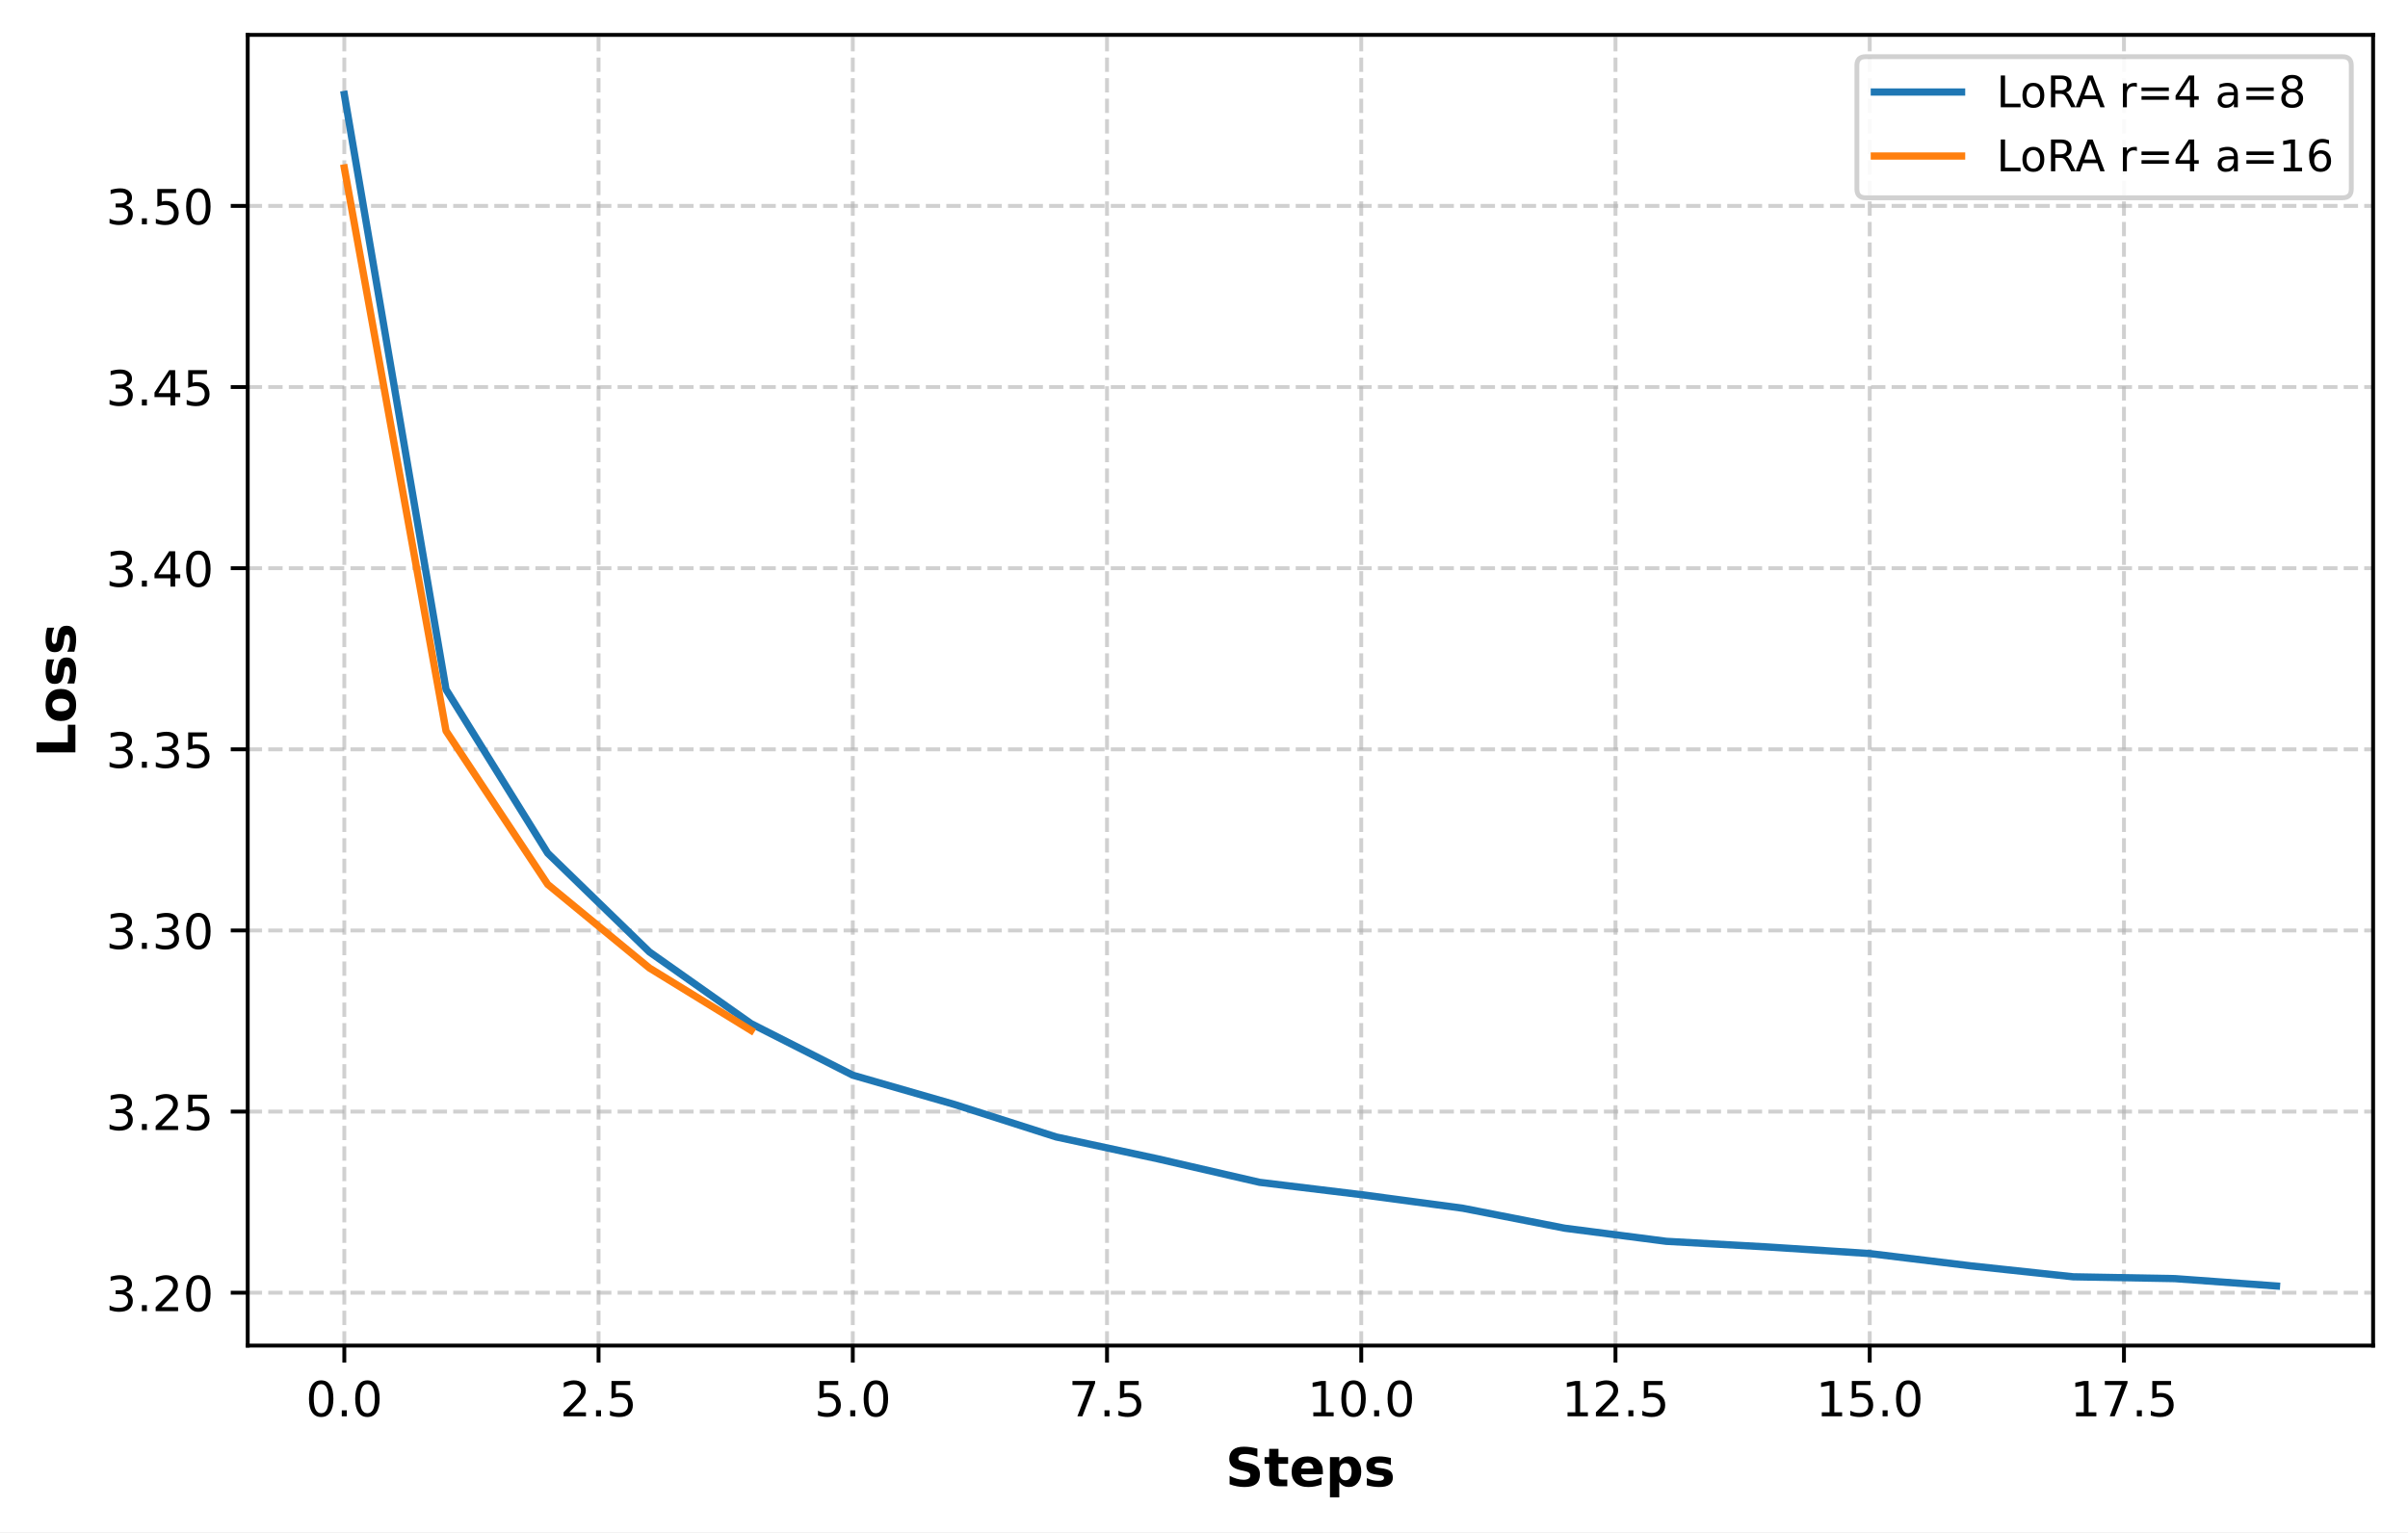
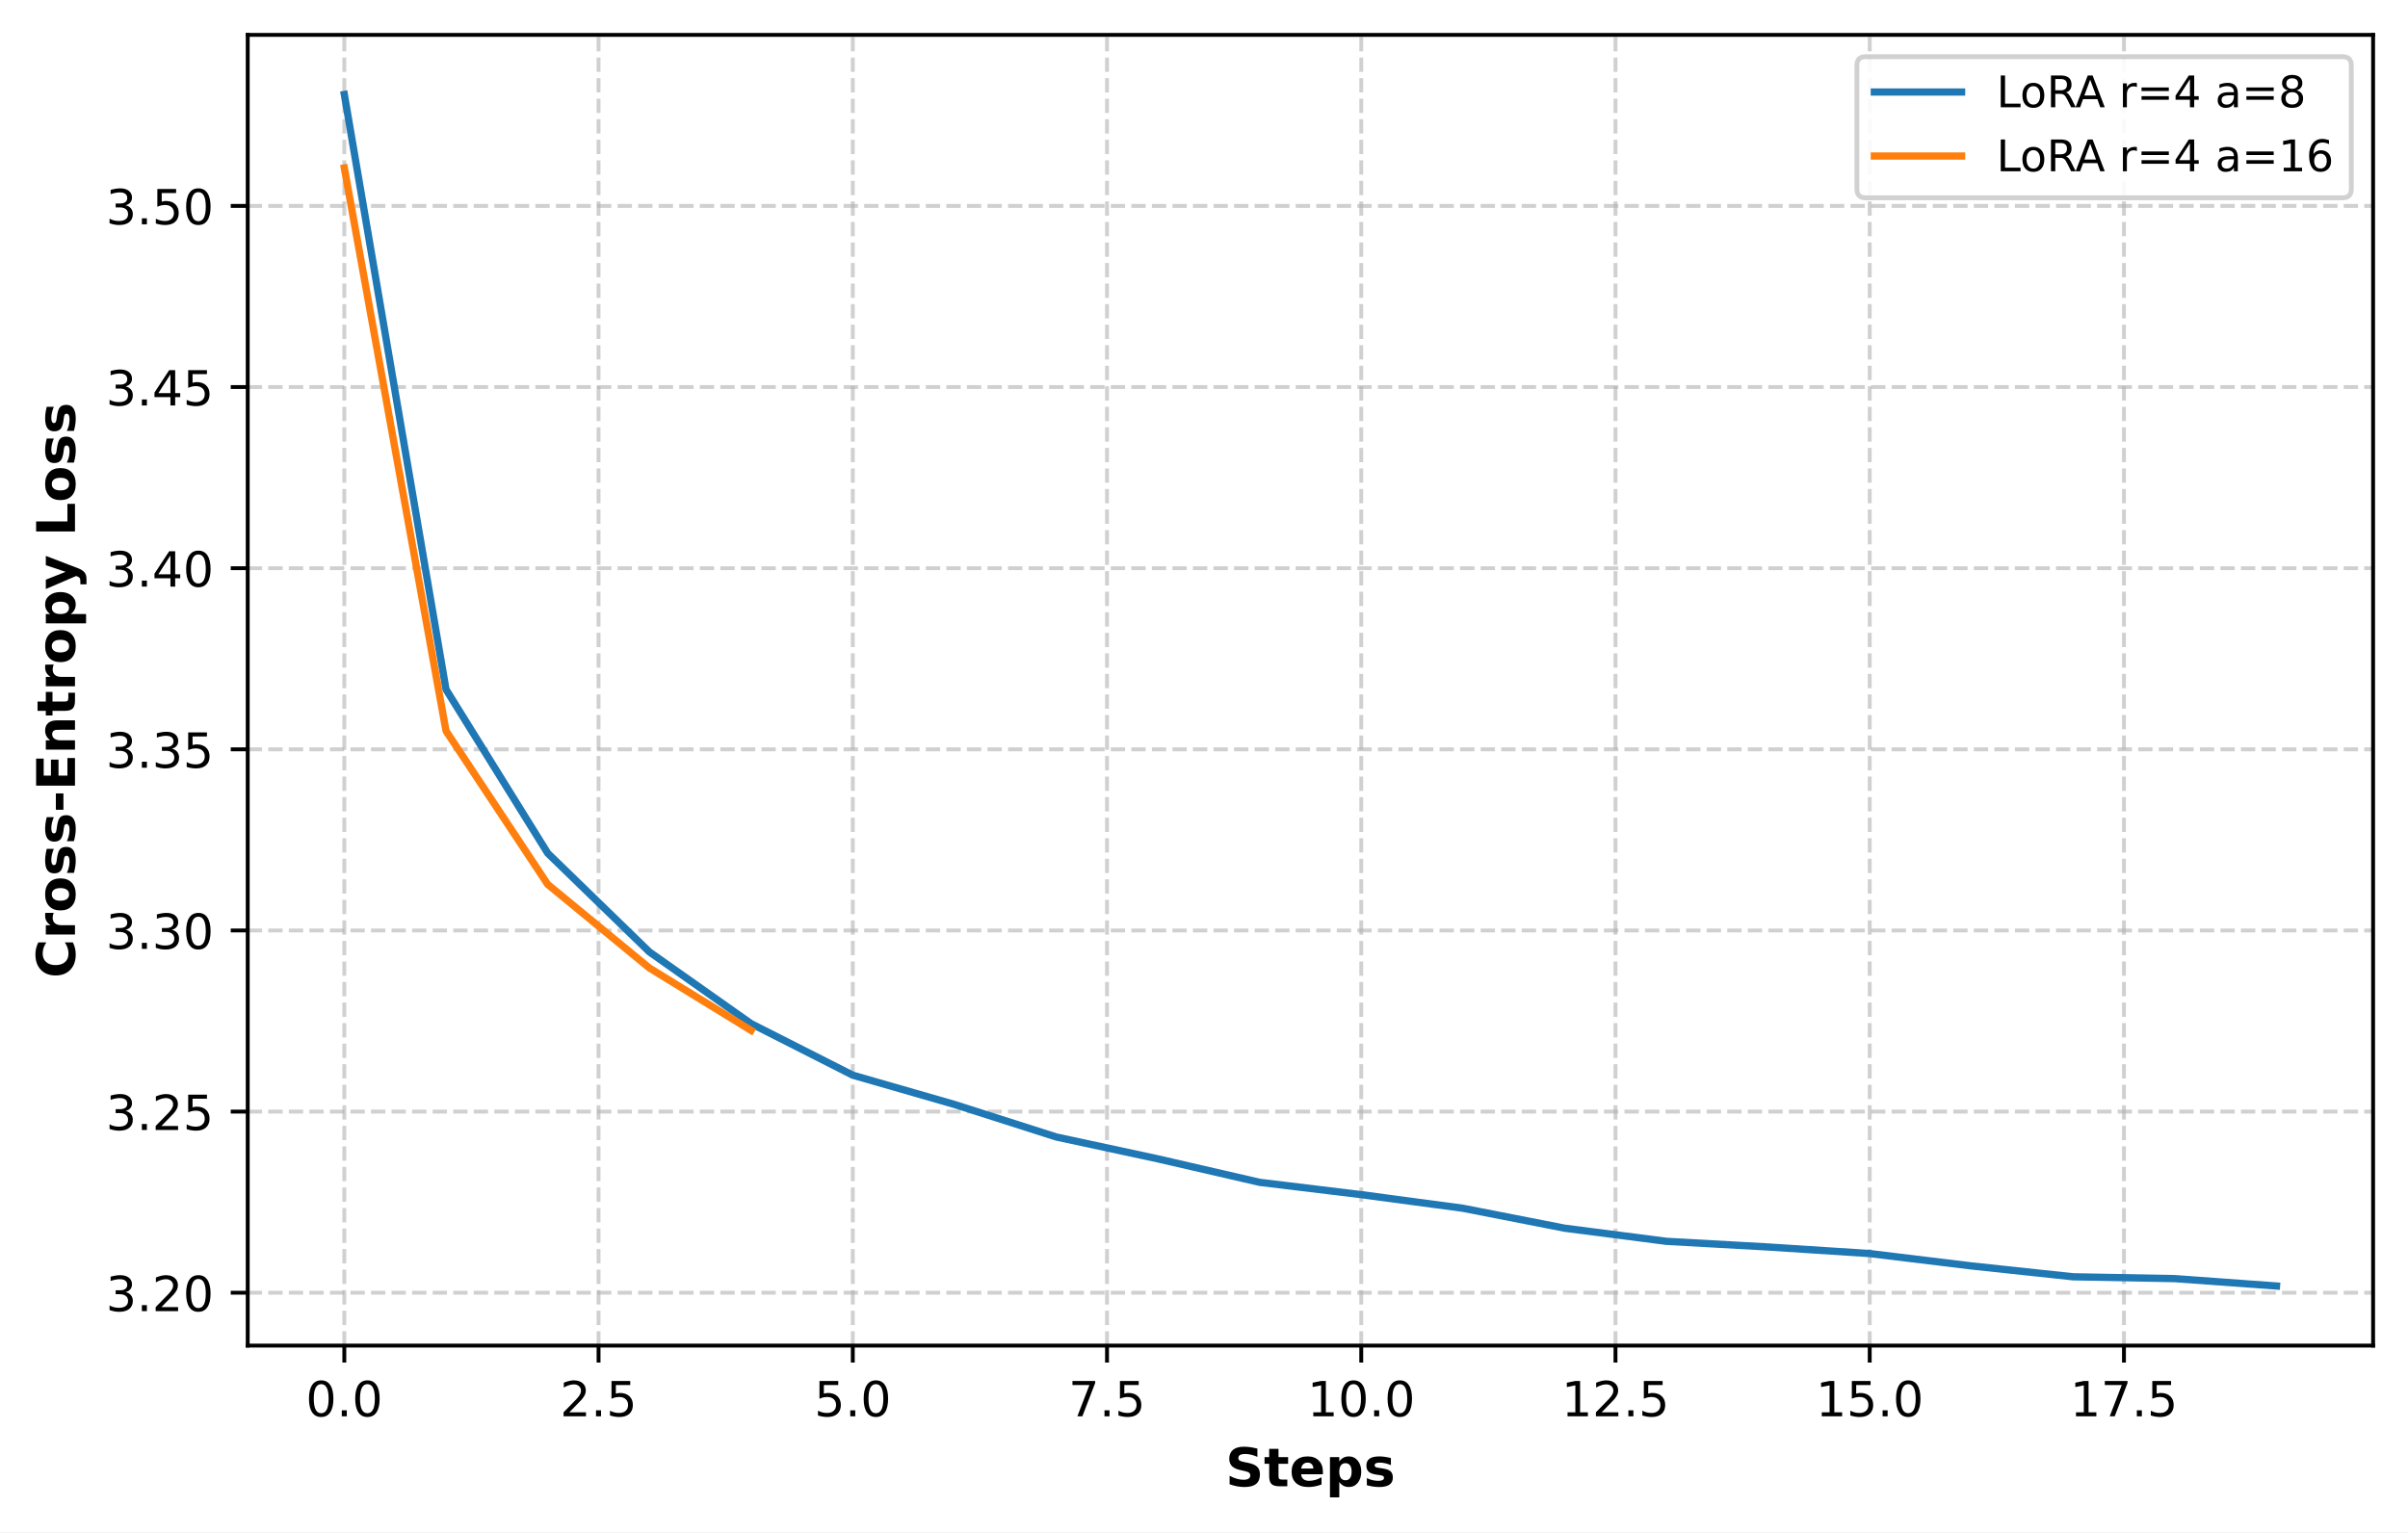
<svg xmlns="http://www.w3.org/2000/svg" xmlns:xlink="http://www.w3.org/1999/xlink" width="496.862pt" height="316.244pt" viewBox="0 0 496.862 316.244" version="1.1">
  <defs>
    <style type="text/css">*{stroke-linejoin: round; stroke-linecap: butt}</style>
  </defs>
  <g id="figure_1">
    <g id="patch_1">
      <path d="M 0 316.244  L 496.862 316.244  L 496.862 0  L 0 0  z " style="fill: #ffffff" />
    </g>
    <g id="axes_1">
      <g id="patch_2">
        <path d="M 51.112 277.72  L 489.662 277.72  L 489.662 7.2  L 51.112 7.2  z " style="fill: #ffffff" />
      </g>
      <g id="matplotlib.axis_1">
        <g id="xtick_1">
          <g id="line2d_1">
-             <path d="M 71.046 277.72  L 71.046 7.2  " clip-path="url(#pe6f2e3b19f)" style="fill: none; stroke-dasharray: 2.96,1.28; stroke-dashoffset: 0; stroke: #b0b0b0; stroke-opacity: 0.6; stroke-width: 0.8" />
+             <path d="M 71.046 277.72  L 71.046 7.2  " clip-path="url(#p6b73b4e8b4)" style="fill: none; stroke-dasharray: 2.96,1.28; stroke-dashoffset: 0; stroke: #b0b0b0; stroke-opacity: 0.6; stroke-width: 0.8" />
          </g>
          <g id="line2d_2">
            <defs>
-               <path id="maf4a830e21" d="M 0 0  L 0 3.5  " style="stroke: #000000; stroke-width: 0.8" />
-             </defs>
-             <g>
-               <use xlink:href="#maf4a830e21" x="71.046" y="277.72" style="stroke: #000000; stroke-width: 0.8" />
+               <path id="m07d8b955d6" d="M 0 0  L 0 3.5  " style="stroke: #000000; stroke-width: 0.8" />
+             </defs>
+             <g>
+               <use xlink:href="#m07d8b955d6" x="71.046" y="277.72" style="stroke: #000000; stroke-width: 0.8" />
            </g>
          </g>
          <g id="text_1">
            <g transform="translate(63.09409 292.3184) scale(0.1 -0.1)">
              <defs>
                <path id="DejaVuSans-30" d="M 2034 4250  Q 1547 4250 1301 3770  Q 1056 3291 1056 2328  Q 1056 1369 1301 889  Q 1547 409 2034 409  Q 2525 409 2770 889  Q 3016 1369 3016 2328  Q 3016 3291 2770 3770  Q 2525 4250 2034 4250  z M 2034 4750  Q 2819 4750 3233 4129  Q 3647 3509 3647 2328  Q 3647 1150 3233 529  Q 2819 -91 2034 -91  Q 1250 -91 836 529  Q 422 1150 422 2328  Q 422 3509 836 4129  Q 1250 4750 2034 4750  z " transform="scale(0.015625)" />
                <path id="DejaVuSans-2e" d="M 684 794  L 1344 794  L 1344 0  L 684 0  L 684 794  z " transform="scale(0.015625)" />
              </defs>
              <use xlink:href="#DejaVuSans-30" />
              <use xlink:href="#DejaVuSans-2e" transform="translate(63.62305 0)" />
              <use xlink:href="#DejaVuSans-30" transform="translate(95.41016 0)" />
            </g>
          </g>
        </g>
        <g id="xtick_2">
          <g id="line2d_3">
-             <path d="M 123.504 277.72  L 123.504 7.2  " clip-path="url(#pe6f2e3b19f)" style="fill: none; stroke-dasharray: 2.96,1.28; stroke-dashoffset: 0; stroke: #b0b0b0; stroke-opacity: 0.6; stroke-width: 0.8" />
+             <path d="M 123.504 277.72  L 123.504 7.2  " clip-path="url(#p6b73b4e8b4)" style="fill: none; stroke-dasharray: 2.96,1.28; stroke-dashoffset: 0; stroke: #b0b0b0; stroke-opacity: 0.6; stroke-width: 0.8" />
          </g>
          <g id="line2d_4">
            <g>
-               <use xlink:href="#maf4a830e21" x="123.504" y="277.72" style="stroke: #000000; stroke-width: 0.8" />
+               <use xlink:href="#m07d8b955d6" x="123.504" y="277.72" style="stroke: #000000; stroke-width: 0.8" />
            </g>
          </g>
          <g id="text_2">
            <g transform="translate(115.5522 292.3184) scale(0.1 -0.1)">
              <defs>
                <path id="DejaVuSans-32" d="M 1228 531  L 3431 531  L 3431 0  L 469 0  L 469 531  Q 828 903 1448 1529  Q 2069 2156 2228 2338  Q 2531 2678 2651 2914  Q 2772 3150 2772 3378  Q 2772 3750 2511 3984  Q 2250 4219 1831 4219  Q 1534 4219 1204 4116  Q 875 4013 500 3803  L 500 4441  Q 881 4594 1212 4672  Q 1544 4750 1819 4750  Q 2544 4750 2975 4387  Q 3406 4025 3406 3419  Q 3406 3131 3298 2873  Q 3191 2616 2906 2266  Q 2828 2175 2409 1742  Q 1991 1309 1228 531  z " transform="scale(0.015625)" />
                <path id="DejaVuSans-35" d="M 691 4666  L 3169 4666  L 3169 4134  L 1269 4134  L 1269 2991  Q 1406 3038 1543 3061  Q 1681 3084 1819 3084  Q 2600 3084 3056 2656  Q 3513 2228 3513 1497  Q 3513 744 3044 326  Q 2575 -91 1722 -91  Q 1428 -91 1123 -41  Q 819 9 494 109  L 494 744  Q 775 591 1075 516  Q 1375 441 1709 441  Q 2250 441 2565 725  Q 2881 1009 2881 1497  Q 2881 1984 2565 2268  Q 2250 2553 1709 2553  Q 1456 2553 1204 2497  Q 953 2441 691 2322  L 691 4666  z " transform="scale(0.015625)" />
              </defs>
              <use xlink:href="#DejaVuSans-32" />
              <use xlink:href="#DejaVuSans-2e" transform="translate(63.62305 0)" />
              <use xlink:href="#DejaVuSans-35" transform="translate(95.41016 0)" />
            </g>
          </g>
        </g>
        <g id="xtick_3">
          <g id="line2d_5">
-             <path d="M 175.962 277.72  L 175.962 7.2  " clip-path="url(#pe6f2e3b19f)" style="fill: none; stroke-dasharray: 2.96,1.28; stroke-dashoffset: 0; stroke: #b0b0b0; stroke-opacity: 0.6; stroke-width: 0.8" />
+             <path d="M 175.962 277.72  L 175.962 7.2  " clip-path="url(#p6b73b4e8b4)" style="fill: none; stroke-dasharray: 2.96,1.28; stroke-dashoffset: 0; stroke: #b0b0b0; stroke-opacity: 0.6; stroke-width: 0.8" />
          </g>
          <g id="line2d_6">
            <g>
-               <use xlink:href="#maf4a830e21" x="175.962" y="277.72" style="stroke: #000000; stroke-width: 0.8" />
+               <use xlink:href="#m07d8b955d6" x="175.962" y="277.72" style="stroke: #000000; stroke-width: 0.8" />
            </g>
          </g>
          <g id="text_3">
            <g transform="translate(168.0104 292.3184) scale(0.1 -0.1)">
              <use xlink:href="#DejaVuSans-35" />
              <use xlink:href="#DejaVuSans-2e" transform="translate(63.62305 0)" />
              <use xlink:href="#DejaVuSans-30" transform="translate(95.41016 0)" />
            </g>
          </g>
        </g>
        <g id="xtick_4">
          <g id="line2d_7">
-             <path d="M 228.42 277.72  L 228.42 7.2  " clip-path="url(#pe6f2e3b19f)" style="fill: none; stroke-dasharray: 2.96,1.28; stroke-dashoffset: 0; stroke: #b0b0b0; stroke-opacity: 0.6; stroke-width: 0.8" />
+             <path d="M 228.42 277.72  L 228.42 7.2  " clip-path="url(#p6b73b4e8b4)" style="fill: none; stroke-dasharray: 2.96,1.28; stroke-dashoffset: 0; stroke: #b0b0b0; stroke-opacity: 0.6; stroke-width: 0.8" />
          </g>
          <g id="line2d_8">
            <g>
-               <use xlink:href="#maf4a830e21" x="228.42" y="277.72" style="stroke: #000000; stroke-width: 0.8" />
+               <use xlink:href="#m07d8b955d6" x="228.42" y="277.72" style="stroke: #000000; stroke-width: 0.8" />
            </g>
          </g>
          <g id="text_4">
            <g transform="translate(220.4685 292.3184) scale(0.1 -0.1)">
              <defs>
                <path id="DejaVuSans-37" d="M 525 4666  L 3525 4666  L 3525 4397  L 1831 0  L 1172 0  L 2766 4134  L 525 4134  L 525 4666  z " transform="scale(0.015625)" />
              </defs>
              <use xlink:href="#DejaVuSans-37" />
              <use xlink:href="#DejaVuSans-2e" transform="translate(63.62305 0)" />
              <use xlink:href="#DejaVuSans-35" transform="translate(95.41016 0)" />
            </g>
          </g>
        </g>
        <g id="xtick_5">
          <g id="line2d_9">
-             <path d="M 280.878 277.72  L 280.878 7.2  " clip-path="url(#pe6f2e3b19f)" style="fill: none; stroke-dasharray: 2.96,1.28; stroke-dashoffset: 0; stroke: #b0b0b0; stroke-opacity: 0.6; stroke-width: 0.8" />
+             <path d="M 280.878 277.72  L 280.878 7.2  " clip-path="url(#p6b73b4e8b4)" style="fill: none; stroke-dasharray: 2.96,1.28; stroke-dashoffset: 0; stroke: #b0b0b0; stroke-opacity: 0.6; stroke-width: 0.8" />
          </g>
          <g id="line2d_10">
            <g>
-               <use xlink:href="#maf4a830e21" x="280.878" y="277.72" style="stroke: #000000; stroke-width: 0.8" />
+               <use xlink:href="#m07d8b955d6" x="280.878" y="277.72" style="stroke: #000000; stroke-width: 0.8" />
            </g>
          </g>
          <g id="text_5">
            <g transform="translate(269.7454 292.3184) scale(0.1 -0.1)">
              <defs>
                <path id="DejaVuSans-31" d="M 794 531  L 1825 531  L 1825 4091  L 703 3866  L 703 4441  L 1819 4666  L 2450 4666  L 2450 531  L 3481 531  L 3481 0  L 794 0  L 794 531  z " transform="scale(0.015625)" />
              </defs>
              <use xlink:href="#DejaVuSans-31" />
              <use xlink:href="#DejaVuSans-30" transform="translate(63.62305 0)" />
              <use xlink:href="#DejaVuSans-2e" transform="translate(127.2461 0)" />
              <use xlink:href="#DejaVuSans-30" transform="translate(159.0332 0)" />
            </g>
          </g>
        </g>
        <g id="xtick_6">
          <g id="line2d_11">
-             <path d="M 333.336 277.72  L 333.336 7.2  " clip-path="url(#pe6f2e3b19f)" style="fill: none; stroke-dasharray: 2.96,1.28; stroke-dashoffset: 0; stroke: #b0b0b0; stroke-opacity: 0.6; stroke-width: 0.8" />
+             <path d="M 333.336 277.72  L 333.336 7.2  " clip-path="url(#p6b73b4e8b4)" style="fill: none; stroke-dasharray: 2.96,1.28; stroke-dashoffset: 0; stroke: #b0b0b0; stroke-opacity: 0.6; stroke-width: 0.8" />
          </g>
          <g id="line2d_12">
            <g>
-               <use xlink:href="#maf4a830e21" x="333.336" y="277.72" style="stroke: #000000; stroke-width: 0.8" />
+               <use xlink:href="#m07d8b955d6" x="333.336" y="277.72" style="stroke: #000000; stroke-width: 0.8" />
            </g>
          </g>
          <g id="text_6">
            <g transform="translate(322.2035 292.3184) scale(0.1 -0.1)">
              <use xlink:href="#DejaVuSans-31" />
              <use xlink:href="#DejaVuSans-32" transform="translate(63.62305 0)" />
              <use xlink:href="#DejaVuSans-2e" transform="translate(127.2461 0)" />
              <use xlink:href="#DejaVuSans-35" transform="translate(159.0332 0)" />
            </g>
          </g>
        </g>
        <g id="xtick_7">
          <g id="line2d_13">
-             <path d="M 385.794 277.72  L 385.794 7.2  " clip-path="url(#pe6f2e3b19f)" style="fill: none; stroke-dasharray: 2.96,1.28; stroke-dashoffset: 0; stroke: #b0b0b0; stroke-opacity: 0.6; stroke-width: 0.8" />
+             <path d="M 385.794 277.72  L 385.794 7.2  " clip-path="url(#p6b73b4e8b4)" style="fill: none; stroke-dasharray: 2.96,1.28; stroke-dashoffset: 0; stroke: #b0b0b0; stroke-opacity: 0.6; stroke-width: 0.8" />
          </g>
          <g id="line2d_14">
            <g>
-               <use xlink:href="#maf4a830e21" x="385.794" y="277.72" style="stroke: #000000; stroke-width: 0.8" />
+               <use xlink:href="#m07d8b955d6" x="385.794" y="277.72" style="stroke: #000000; stroke-width: 0.8" />
            </g>
          </g>
          <g id="text_7">
            <g transform="translate(374.6616 292.3184) scale(0.1 -0.1)">
              <use xlink:href="#DejaVuSans-31" />
              <use xlink:href="#DejaVuSans-35" transform="translate(63.62305 0)" />
              <use xlink:href="#DejaVuSans-2e" transform="translate(127.2461 0)" />
              <use xlink:href="#DejaVuSans-30" transform="translate(159.0332 0)" />
            </g>
          </g>
        </g>
        <g id="xtick_8">
          <g id="line2d_15">
-             <path d="M 438.253 277.72  L 438.253 7.2  " clip-path="url(#pe6f2e3b19f)" style="fill: none; stroke-dasharray: 2.96,1.28; stroke-dashoffset: 0; stroke: #b0b0b0; stroke-opacity: 0.6; stroke-width: 0.8" />
+             <path d="M 438.253 277.72  L 438.253 7.2  " clip-path="url(#p6b73b4e8b4)" style="fill: none; stroke-dasharray: 2.96,1.28; stroke-dashoffset: 0; stroke: #b0b0b0; stroke-opacity: 0.6; stroke-width: 0.8" />
          </g>
          <g id="line2d_16">
            <g>
-               <use xlink:href="#maf4a830e21" x="438.253" y="277.72" style="stroke: #000000; stroke-width: 0.8" />
+               <use xlink:href="#m07d8b955d6" x="438.253" y="277.72" style="stroke: #000000; stroke-width: 0.8" />
            </g>
          </g>
          <g id="text_8">
            <g transform="translate(427.1198 292.3184) scale(0.1 -0.1)">
              <use xlink:href="#DejaVuSans-31" />
              <use xlink:href="#DejaVuSans-37" transform="translate(63.62305 0)" />
              <use xlink:href="#DejaVuSans-2e" transform="translate(127.2461 0)" />
              <use xlink:href="#DejaVuSans-35" transform="translate(159.0332 0)" />
            </g>
          </g>
        </g>
        <g id="text_9">
          <g transform="translate(252.8562 306.7564) scale(0.11 -0.11)">
            <defs>
              <path id="DejaVuSans-Bold-53" d="M 3834 4519  L 3834 3531  Q 3450 3703 3084 3790  Q 2719 3878 2394 3878  Q 1963 3878 1756 3759  Q 1550 3641 1550 3391  Q 1550 3203 1689 3098  Q 1828 2994 2194 2919  L 2706 2816  Q 3484 2659 3812 2340  Q 4141 2022 4141 1434  Q 4141 663 3683 286  Q 3225 -91 2284 -91  Q 1841 -91 1394 -6  Q 947 78 500 244  L 500 1259  Q 947 1022 1364 901  Q 1781 781 2169 781  Q 2563 781 2772 912  Q 2981 1044 2981 1288  Q 2981 1506 2839 1625  Q 2697 1744 2272 1838  L 1806 1941  Q 1106 2091 782 2419  Q 459 2747 459 3303  Q 459 4000 909 4375  Q 1359 4750 2203 4750  Q 2588 4750 2994 4692  Q 3400 4634 3834 4519  z " transform="scale(0.015625)" />
              <path id="DejaVuSans-Bold-74" d="M 1759 4494  L 1759 3500  L 2913 3500  L 2913 2700  L 1759 2700  L 1759 1216  Q 1759 972 1856 886  Q 1953 800 2241 800  L 2816 800  L 2816 0  L 1856 0  Q 1194 0 917 276  Q 641 553 641 1216  L 641 2700  L 84 2700  L 84 3500  L 641 3500  L 641 4494  L 1759 4494  z " transform="scale(0.015625)" />
              <path id="DejaVuSans-Bold-65" d="M 4031 1759  L 4031 1441  L 1416 1441  Q 1456 1047 1700 850  Q 1944 653 2381 653  Q 2734 653 3104 758  Q 3475 863 3866 1075  L 3866 213  Q 3469 63 3072 -14  Q 2675 -91 2278 -91  Q 1328 -91 801 392  Q 275 875 275 1747  Q 275 2603 792 3093  Q 1309 3584 2216 3584  Q 3041 3584 3536 3087  Q 4031 2591 4031 1759  z M 2881 2131  Q 2881 2450 2695 2645  Q 2509 2841 2209 2841  Q 1884 2841 1681 2658  Q 1478 2475 1428 2131  L 2881 2131  z " transform="scale(0.015625)" />
              <path id="DejaVuSans-Bold-70" d="M 1656 506  L 1656 -1331  L 538 -1331  L 538 3500  L 1656 3500  L 1656 2988  Q 1888 3294 2169 3439  Q 2450 3584 2816 3584  Q 3463 3584 3878 3070  Q 4294 2556 4294 1747  Q 4294 938 3878 423  Q 3463 -91 2816 -91  Q 2450 -91 2169 54  Q 1888 200 1656 506  z M 2400 2772  Q 2041 2772 1848 2508  Q 1656 2244 1656 1747  Q 1656 1250 1848 986  Q 2041 722 2400 722  Q 2759 722 2948 984  Q 3138 1247 3138 1747  Q 3138 2247 2948 2509  Q 2759 2772 2400 2772  z " transform="scale(0.015625)" />
              <path id="DejaVuSans-Bold-73" d="M 3272 3391  L 3272 2541  Q 2913 2691 2578 2766  Q 2244 2841 1947 2841  Q 1628 2841 1473 2761  Q 1319 2681 1319 2516  Q 1319 2381 1436 2309  Q 1553 2238 1856 2203  L 2053 2175  Q 2913 2066 3209 1816  Q 3506 1566 3506 1031  Q 3506 472 3093 190  Q 2681 -91 1863 -91  Q 1516 -91 1145 -36  Q 775 19 384 128  L 384 978  Q 719 816 1070 734  Q 1422 653 1784 653  Q 2113 653 2278 743  Q 2444 834 2444 1013  Q 2444 1163 2330 1236  Q 2216 1309 1875 1350  L 1678 1375  Q 931 1469 631 1722  Q 331 1975 331 2491  Q 331 3047 712 3315  Q 1094 3584 1881 3584  Q 2191 3584 2531 3537  Q 2872 3491 3272 3391  z " transform="scale(0.015625)" />
            </defs>
            <use xlink:href="#DejaVuSans-Bold-53" />
            <use xlink:href="#DejaVuSans-Bold-74" transform="translate(72.02148 0)" />
            <use xlink:href="#DejaVuSans-Bold-65" transform="translate(119.8242 0)" />
            <use xlink:href="#DejaVuSans-Bold-70" transform="translate(187.6465 0)" />
            <use xlink:href="#DejaVuSans-Bold-73" transform="translate(259.2285 0)" />
          </g>
        </g>
      </g>
      <g id="matplotlib.axis_2">
        <g id="ytick_1">
          <g id="line2d_17">
-             <path d="M 51.112 266.81  L 489.662 266.81  " clip-path="url(#pe6f2e3b19f)" style="fill: none; stroke-dasharray: 2.96,1.28; stroke-dashoffset: 0; stroke: #b0b0b0; stroke-opacity: 0.6; stroke-width: 0.8" />
+             <path d="M 51.112 266.81  L 489.662 266.81  " clip-path="url(#p6b73b4e8b4)" style="fill: none; stroke-dasharray: 2.96,1.28; stroke-dashoffset: 0; stroke: #b0b0b0; stroke-opacity: 0.6; stroke-width: 0.8" />
          </g>
          <g id="line2d_18">
            <defs>
-               <path id="m3eeeceaa16" d="M 0 0  L -3.5 0  " style="stroke: #000000; stroke-width: 0.8" />
-             </defs>
-             <g>
-               <use xlink:href="#m3eeeceaa16" x="51.112" y="266.81" style="stroke: #000000; stroke-width: 0.8" />
+               <path id="m870a207c97" d="M 0 0  L -3.5 0  " style="stroke: #000000; stroke-width: 0.8" />
+             </defs>
+             <g>
+               <use xlink:href="#m870a207c97" x="51.112" y="266.81" style="stroke: #000000; stroke-width: 0.8" />
            </g>
          </g>
          <g id="text_10">
            <g transform="translate(21.84594 270.6096) scale(0.1 -0.1)">
              <defs>
                <path id="DejaVuSans-33" d="M 2597 2516  Q 3050 2419 3304 2112  Q 3559 1806 3559 1356  Q 3559 666 3084 287  Q 2609 -91 1734 -91  Q 1441 -91 1130 -33  Q 819 25 488 141  L 488 750  Q 750 597 1062 519  Q 1375 441 1716 441  Q 2309 441 2620 675  Q 2931 909 2931 1356  Q 2931 1769 2642 2001  Q 2353 2234 1838 2234  L 1294 2234  L 1294 2753  L 1863 2753  Q 2328 2753 2575 2939  Q 2822 3125 2822 3475  Q 2822 3834 2567 4026  Q 2313 4219 1838 4219  Q 1578 4219 1281 4162  Q 984 4106 628 3988  L 628 4550  Q 988 4650 1302 4700  Q 1616 4750 1894 4750  Q 2613 4750 3031 4423  Q 3450 4097 3450 3541  Q 3450 3153 3228 2886  Q 3006 2619 2597 2516  z " transform="scale(0.015625)" />
              </defs>
              <use xlink:href="#DejaVuSans-33" />
              <use xlink:href="#DejaVuSans-2e" transform="translate(63.62305 0)" />
              <use xlink:href="#DejaVuSans-32" transform="translate(95.41016 0)" />
              <use xlink:href="#DejaVuSans-30" transform="translate(159.0332 0)" />
            </g>
          </g>
        </g>
        <g id="ytick_2">
          <g id="line2d_19">
-             <path d="M 51.112 229.425  L 489.662 229.425  " clip-path="url(#pe6f2e3b19f)" style="fill: none; stroke-dasharray: 2.96,1.28; stroke-dashoffset: 0; stroke: #b0b0b0; stroke-opacity: 0.6; stroke-width: 0.8" />
+             <path d="M 51.112 229.425  L 489.662 229.425  " clip-path="url(#p6b73b4e8b4)" style="fill: none; stroke-dasharray: 2.96,1.28; stroke-dashoffset: 0; stroke: #b0b0b0; stroke-opacity: 0.6; stroke-width: 0.8" />
          </g>
          <g id="line2d_20">
            <g>
-               <use xlink:href="#m3eeeceaa16" x="51.112" y="229.425" style="stroke: #000000; stroke-width: 0.8" />
+               <use xlink:href="#m870a207c97" x="51.112" y="229.425" style="stroke: #000000; stroke-width: 0.8" />
            </g>
          </g>
          <g id="text_11">
            <g transform="translate(21.84594 233.2246) scale(0.1 -0.1)">
              <use xlink:href="#DejaVuSans-33" />
              <use xlink:href="#DejaVuSans-2e" transform="translate(63.62305 0)" />
              <use xlink:href="#DejaVuSans-32" transform="translate(95.41016 0)" />
              <use xlink:href="#DejaVuSans-35" transform="translate(159.0332 0)" />
            </g>
          </g>
        </g>
        <g id="ytick_3">
          <g id="line2d_21">
-             <path d="M 51.112 192.04  L 489.662 192.04  " clip-path="url(#pe6f2e3b19f)" style="fill: none; stroke-dasharray: 2.96,1.28; stroke-dashoffset: 0; stroke: #b0b0b0; stroke-opacity: 0.6; stroke-width: 0.8" />
+             <path d="M 51.112 192.04  L 489.662 192.04  " clip-path="url(#p6b73b4e8b4)" style="fill: none; stroke-dasharray: 2.96,1.28; stroke-dashoffset: 0; stroke: #b0b0b0; stroke-opacity: 0.6; stroke-width: 0.8" />
          </g>
          <g id="line2d_22">
            <g>
-               <use xlink:href="#m3eeeceaa16" x="51.112" y="192.04" style="stroke: #000000; stroke-width: 0.8" />
+               <use xlink:href="#m870a207c97" x="51.112" y="192.04" style="stroke: #000000; stroke-width: 0.8" />
            </g>
          </g>
          <g id="text_12">
            <g transform="translate(21.84594 195.8395) scale(0.1 -0.1)">
              <use xlink:href="#DejaVuSans-33" />
              <use xlink:href="#DejaVuSans-2e" transform="translate(63.62305 0)" />
              <use xlink:href="#DejaVuSans-33" transform="translate(95.41016 0)" />
              <use xlink:href="#DejaVuSans-30" transform="translate(159.0332 0)" />
            </g>
          </g>
        </g>
        <g id="ytick_4">
          <g id="line2d_23">
-             <path d="M 51.112 154.655  L 489.662 154.655  " clip-path="url(#pe6f2e3b19f)" style="fill: none; stroke-dasharray: 2.96,1.28; stroke-dashoffset: 0; stroke: #b0b0b0; stroke-opacity: 0.6; stroke-width: 0.8" />
+             <path d="M 51.112 154.655  L 489.662 154.655  " clip-path="url(#p6b73b4e8b4)" style="fill: none; stroke-dasharray: 2.96,1.28; stroke-dashoffset: 0; stroke: #b0b0b0; stroke-opacity: 0.6; stroke-width: 0.8" />
          </g>
          <g id="line2d_24">
            <g>
-               <use xlink:href="#m3eeeceaa16" x="51.112" y="154.655" style="stroke: #000000; stroke-width: 0.8" />
+               <use xlink:href="#m870a207c97" x="51.112" y="154.655" style="stroke: #000000; stroke-width: 0.8" />
            </g>
          </g>
          <g id="text_13">
            <g transform="translate(21.84594 158.4545) scale(0.1 -0.1)">
              <use xlink:href="#DejaVuSans-33" />
              <use xlink:href="#DejaVuSans-2e" transform="translate(63.62305 0)" />
              <use xlink:href="#DejaVuSans-33" transform="translate(95.41016 0)" />
              <use xlink:href="#DejaVuSans-35" transform="translate(159.0332 0)" />
            </g>
          </g>
        </g>
        <g id="ytick_5">
          <g id="line2d_25">
-             <path d="M 51.112 117.27  L 489.662 117.27  " clip-path="url(#pe6f2e3b19f)" style="fill: none; stroke-dasharray: 2.96,1.28; stroke-dashoffset: 0; stroke: #b0b0b0; stroke-opacity: 0.6; stroke-width: 0.8" />
+             <path d="M 51.112 117.27  L 489.662 117.27  " clip-path="url(#p6b73b4e8b4)" style="fill: none; stroke-dasharray: 2.96,1.28; stroke-dashoffset: 0; stroke: #b0b0b0; stroke-opacity: 0.6; stroke-width: 0.8" />
          </g>
          <g id="line2d_26">
            <g>
-               <use xlink:href="#m3eeeceaa16" x="51.112" y="117.27" style="stroke: #000000; stroke-width: 0.8" />
+               <use xlink:href="#m870a207c97" x="51.112" y="117.27" style="stroke: #000000; stroke-width: 0.8" />
            </g>
          </g>
          <g id="text_14">
            <g transform="translate(21.84594 121.0694) scale(0.1 -0.1)">
              <defs>
                <path id="DejaVuSans-34" d="M 2419 4116  L 825 1625  L 2419 1625  L 2419 4116  z M 2253 4666  L 3047 4666  L 3047 1625  L 3713 1625  L 3713 1100  L 3047 1100  L 3047 0  L 2419 0  L 2419 1100  L 313 1100  L 313 1709  L 2253 4666  z " transform="scale(0.015625)" />
              </defs>
              <use xlink:href="#DejaVuSans-33" />
              <use xlink:href="#DejaVuSans-2e" transform="translate(63.62305 0)" />
              <use xlink:href="#DejaVuSans-34" transform="translate(95.41016 0)" />
              <use xlink:href="#DejaVuSans-30" transform="translate(159.0332 0)" />
            </g>
          </g>
        </g>
        <g id="ytick_6">
          <g id="line2d_27">
-             <path d="M 51.112 79.885  L 489.662 79.885  " clip-path="url(#pe6f2e3b19f)" style="fill: none; stroke-dasharray: 2.96,1.28; stroke-dashoffset: 0; stroke: #b0b0b0; stroke-opacity: 0.6; stroke-width: 0.8" />
+             <path d="M 51.112 79.885  L 489.662 79.885  " clip-path="url(#p6b73b4e8b4)" style="fill: none; stroke-dasharray: 2.96,1.28; stroke-dashoffset: 0; stroke: #b0b0b0; stroke-opacity: 0.6; stroke-width: 0.8" />
          </g>
          <g id="line2d_28">
            <g>
-               <use xlink:href="#m3eeeceaa16" x="51.112" y="79.885" style="stroke: #000000; stroke-width: 0.8" />
+               <use xlink:href="#m870a207c97" x="51.112" y="79.885" style="stroke: #000000; stroke-width: 0.8" />
            </g>
          </g>
          <g id="text_15">
            <g transform="translate(21.84594 83.6844) scale(0.1 -0.1)">
              <use xlink:href="#DejaVuSans-33" />
              <use xlink:href="#DejaVuSans-2e" transform="translate(63.62305 0)" />
              <use xlink:href="#DejaVuSans-34" transform="translate(95.41016 0)" />
              <use xlink:href="#DejaVuSans-35" transform="translate(159.0332 0)" />
            </g>
          </g>
        </g>
        <g id="ytick_7">
          <g id="line2d_29">
-             <path d="M 51.112 42.5  L 489.662 42.5  " clip-path="url(#pe6f2e3b19f)" style="fill: none; stroke-dasharray: 2.96,1.28; stroke-dashoffset: 0; stroke: #b0b0b0; stroke-opacity: 0.6; stroke-width: 0.8" />
+             <path d="M 51.112 42.5  L 489.662 42.5  " clip-path="url(#p6b73b4e8b4)" style="fill: none; stroke-dasharray: 2.96,1.28; stroke-dashoffset: 0; stroke: #b0b0b0; stroke-opacity: 0.6; stroke-width: 0.8" />
          </g>
          <g id="line2d_30">
            <g>
-               <use xlink:href="#m3eeeceaa16" x="51.112" y="42.5" style="stroke: #000000; stroke-width: 0.8" />
+               <use xlink:href="#m870a207c97" x="51.112" y="42.5" style="stroke: #000000; stroke-width: 0.8" />
            </g>
          </g>
          <g id="text_16">
            <g transform="translate(21.84594 46.29935) scale(0.1 -0.1)">
              <use xlink:href="#DejaVuSans-33" />
              <use xlink:href="#DejaVuSans-2e" transform="translate(63.62305 0)" />
              <use xlink:href="#DejaVuSans-35" transform="translate(95.41016 0)" />
              <use xlink:href="#DejaVuSans-30" transform="translate(159.0332 0)" />
            </g>
          </g>
        </g>
        <g id="text_17">
-           <g transform="translate(15.55828 156.2899) rotate(-90) scale(0.11 -0.11)">
-             <defs>
+           <g transform="translate(15.47234 201.8755) rotate(-90) scale(0.11 -0.11)">
+             <defs>
+               <path id="DejaVuSans-Bold-43" d="M 4288 256  Q 3956 84 3597 -3  Q 3238 -91 2847 -91  Q 1681 -91 1000 561  Q 319 1213 319 2328  Q 319 3447 1000 4098  Q 1681 4750 2847 4750  Q 3238 4750 3597 4662  Q 3956 4575 4288 4403  L 4288 3438  Q 3953 3666 3628 3772  Q 3303 3878 2944 3878  Q 2300 3878 1931 3465  Q 1563 3053 1563 2328  Q 1563 1606 1931 1193  Q 2300 781 2944 781  Q 3303 781 3628 887  Q 3953 994 4288 1222  L 4288 256  z " transform="scale(0.015625)" />
+               <path id="DejaVuSans-Bold-72" d="M 3138 2547  Q 2991 2616 2845 2648  Q 2700 2681 2553 2681  Q 2122 2681 1889 2404  Q 1656 2128 1656 1613  L 1656 0  L 538 0  L 538 3500  L 1656 3500  L 1656 2925  Q 1872 3269 2151 3426  Q 2431 3584 2822 3584  Q 2878 3584 2943 3579  Q 3009 3575 3134 3559  L 3138 2547  z " transform="scale(0.015625)" />
+               <path id="DejaVuSans-Bold-6f" d="M 2203 2784  Q 1831 2784 1636 2517  Q 1441 2250 1441 1747  Q 1441 1244 1636 976  Q 1831 709 2203 709  Q 2569 709 2762 976  Q 2956 1244 2956 1747  Q 2956 2250 2762 2517  Q 2569 2784 2203 2784  z M 2203 3584  Q 3106 3584 3614 3096  Q 4122 2609 4122 1747  Q 4122 884 3614 396  Q 3106 -91 2203 -91  Q 1297 -91 786 396  Q 275 884 275 1747  Q 275 2609 786 3096  Q 1297 3584 2203 3584  z " transform="scale(0.015625)" />
+               <path id="DejaVuSans-Bold-2d" d="M 347 2297  L 2309 2297  L 2309 1388  L 347 1388  L 347 2297  z " transform="scale(0.015625)" />
+               <path id="DejaVuSans-Bold-45" d="M 588 4666  L 3834 4666  L 3834 3756  L 1791 3756  L 1791 2888  L 3713 2888  L 3713 1978  L 1791 1978  L 1791 909  L 3903 909  L 3903 0  L 588 0  L 588 4666  z " transform="scale(0.015625)" />
+               <path id="DejaVuSans-Bold-6e" d="M 4056 2131  L 4056 0  L 2931 0  L 2931 347  L 2931 1631  Q 2931 2084 2911 2256  Q 2891 2428 2841 2509  Q 2775 2619 2662 2680  Q 2550 2741 2406 2741  Q 2056 2741 1856 2470  Q 1656 2200 1656 1722  L 1656 0  L 538 0  L 538 3500  L 1656 3500  L 1656 2988  Q 1909 3294 2193 3439  Q 2478 3584 2822 3584  Q 3428 3584 3742 3212  Q 4056 2841 4056 2131  z " transform="scale(0.015625)" />
+               <path id="DejaVuSans-Bold-79" d="M 78 3500  L 1197 3500  L 2138 1125  L 2938 3500  L 4056 3500  L 2584 -331  Q 2363 -916 2067 -1148  Q 1772 -1381 1288 -1381  L 641 -1381  L 641 -647  L 991 -647  Q 1275 -647 1404 -556  Q 1534 -466 1606 -231  L 1638 -134  L 78 3500  z " transform="scale(0.015625)" />
+               <path id="DejaVuSans-Bold-20" transform="scale(0.015625)" />
              <path id="DejaVuSans-Bold-4c" d="M 588 4666  L 1791 4666  L 1791 909  L 3903 909  L 3903 0  L 588 0  L 588 4666  z " transform="scale(0.015625)" />
-               <path id="DejaVuSans-Bold-6f" d="M 2203 2784  Q 1831 2784 1636 2517  Q 1441 2250 1441 1747  Q 1441 1244 1636 976  Q 1831 709 2203 709  Q 2569 709 2762 976  Q 2956 1244 2956 1747  Q 2956 2250 2762 2517  Q 2569 2784 2203 2784  z M 2203 3584  Q 3106 3584 3614 3096  Q 4122 2609 4122 1747  Q 4122 884 3614 396  Q 3106 -91 2203 -91  Q 1297 -91 786 396  Q 275 884 275 1747  Q 275 2609 786 3096  Q 1297 3584 2203 3584  z " transform="scale(0.015625)" />
-             </defs>
-             <use xlink:href="#DejaVuSans-Bold-4c" />
-             <use xlink:href="#DejaVuSans-Bold-6f" transform="translate(63.7207 0)" />
-             <use xlink:href="#DejaVuSans-Bold-73" transform="translate(132.4219 0)" />
-             <use xlink:href="#DejaVuSans-Bold-73" transform="translate(191.9434 0)" />
+             </defs>
+             <use xlink:href="#DejaVuSans-Bold-43" />
+             <use xlink:href="#DejaVuSans-Bold-72" transform="translate(73.38867 0)" />
+             <use xlink:href="#DejaVuSans-Bold-6f" transform="translate(122.7051 0)" />
+             <use xlink:href="#DejaVuSans-Bold-73" transform="translate(191.4062 0)" />
+             <use xlink:href="#DejaVuSans-Bold-73" transform="translate(250.9277 0)" />
+             <use xlink:href="#DejaVuSans-Bold-2d" transform="translate(310.4492 0)" />
+             <use xlink:href="#DejaVuSans-Bold-45" transform="translate(351.9531 0)" />
+             <use xlink:href="#DejaVuSans-Bold-6e" transform="translate(420.2637 0)" />
+             <use xlink:href="#DejaVuSans-Bold-74" transform="translate(491.4551 0)" />
+             <use xlink:href="#DejaVuSans-Bold-72" transform="translate(539.2578 0)" />
+             <use xlink:href="#DejaVuSans-Bold-6f" transform="translate(588.5742 0)" />
+             <use xlink:href="#DejaVuSans-Bold-70" transform="translate(657.2754 0)" />
+             <use xlink:href="#DejaVuSans-Bold-79" transform="translate(728.8574 0)" />
+             <use xlink:href="#DejaVuSans-Bold-20" transform="translate(794.043 0)" />
+             <use xlink:href="#DejaVuSans-Bold-4c" transform="translate(828.8574 0)" />
+             <use xlink:href="#DejaVuSans-Bold-6f" transform="translate(892.5781 0)" />
+             <use xlink:href="#DejaVuSans-Bold-73" transform="translate(961.2793 0)" />
+             <use xlink:href="#DejaVuSans-Bold-73" transform="translate(1020.801 0)" />
          </g>
        </g>
      </g>
      <g id="line2d_31">
-         <path d="M 71.046 19.496  L 92.029 142.293  L 113.012 176.092  L 133.995 196.472  L 154.979 211.272  L 175.962 221.911  L 196.945 227.953  L 217.928 234.659  L 238.912 239.181  L 259.895 244.022  L 280.878 246.568  L 301.861 249.379  L 322.845 253.491  L 343.828 256.201  L 364.811 257.368  L 385.794 258.727  L 406.778 261.279  L 427.761 263.522  L 448.744 263.899  L 469.727 265.424  " clip-path="url(#pe6f2e3b19f)" style="fill: none; stroke: #1f77b4; stroke-width: 1.5; stroke-linecap: square" />
+         <path d="M 71.046 19.496  L 92.029 142.293  L 113.012 176.092  L 133.995 196.472  L 154.979 211.272  L 175.962 221.911  L 196.945 227.953  L 217.928 234.659  L 238.912 239.181  L 259.895 244.022  L 280.878 246.568  L 301.861 249.379  L 322.845 253.491  L 343.828 256.201  L 364.811 257.368  L 385.794 258.727  L 406.778 261.279  L 427.761 263.522  L 448.744 263.899  L 469.727 265.424  " clip-path="url(#p6b73b4e8b4)" style="fill: none; stroke: #1f77b4; stroke-width: 1.5; stroke-linecap: square" />
      </g>
      <g id="line2d_32">
-         <path d="M 71.046 34.659  L 92.029 150.856  L 113.012 182.531  L 133.995 199.79  L 154.979 212.673  " clip-path="url(#pe6f2e3b19f)" style="fill: none; stroke: #ff7f0e; stroke-width: 1.5; stroke-linecap: square" />
+         <path d="M 71.046 34.659  L 92.029 150.856  L 113.012 182.531  L 133.995 199.79  L 154.979 212.673  " clip-path="url(#p6b73b4e8b4)" style="fill: none; stroke: #ff7f0e; stroke-width: 1.5; stroke-linecap: square" />
      </g>
      <g id="patch_3">
        <path d="M 51.112 277.72  L 51.112 7.2  " style="fill: none; stroke: #000000; stroke-width: 0.8; stroke-linejoin: miter; stroke-linecap: square" />
      </g>
      <g id="patch_4">
        <path d="M 489.662 277.72  L 489.662 7.2  " style="fill: none; stroke: #000000; stroke-width: 0.8; stroke-linejoin: miter; stroke-linecap: square" />
      </g>
      <g id="patch_5">
        <path d="M 51.112 277.72  L 489.662 277.72  " style="fill: none; stroke: #000000; stroke-width: 0.8; stroke-linejoin: miter; stroke-linecap: square" />
      </g>
      <g id="patch_6">
        <path d="M 51.112 7.2  L 489.662 7.2  " style="fill: none; stroke: #000000; stroke-width: 0.8; stroke-linejoin: miter; stroke-linecap: square" />
      </g>
      <g id="legend_1">
        <g id="patch_7">
          <path d="M 384.949 40.821  L 483.362 40.821  Q 485.162 40.821 485.162 39.021  L 485.162 13.5  Q 485.162 11.7 483.362 11.7  L 384.949 11.7  Q 383.149 11.7 383.149 13.5  L 383.149 39.021  Q 383.149 40.821 384.949 40.821  z " style="fill: #ffffff; opacity: 0.9; stroke: #cccccc; stroke-linejoin: miter" />
        </g>
        <g id="line2d_33">
          <path d="M 386.749 18.989  L 395.749 18.989  L 404.749 18.989  " style="fill: none; stroke: #1f77b4; stroke-width: 1.5; stroke-linecap: square" />
        </g>
        <g id="text_18">
          <g transform="translate(411.9494 22.13859) scale(0.09 -0.09)">
            <defs>
              <path id="DejaVuSans-4c" d="M 628 4666  L 1259 4666  L 1259 531  L 3531 531  L 3531 0  L 628 0  L 628 4666  z " transform="scale(0.015625)" />
              <path id="DejaVuSans-6f" d="M 1959 3097  Q 1497 3097 1228 2736  Q 959 2375 959 1747  Q 959 1119 1226 758  Q 1494 397 1959 397  Q 2419 397 2687 759  Q 2956 1122 2956 1747  Q 2956 2369 2687 2733  Q 2419 3097 1959 3097  z M 1959 3584  Q 2709 3584 3137 3096  Q 3566 2609 3566 1747  Q 3566 888 3137 398  Q 2709 -91 1959 -91  Q 1206 -91 779 398  Q 353 888 353 1747  Q 353 2609 779 3096  Q 1206 3584 1959 3584  z " transform="scale(0.015625)" />
              <path id="DejaVuSans-52" d="M 2841 2188  Q 3044 2119 3236 1894  Q 3428 1669 3622 1275  L 4263 0  L 3584 0  L 2988 1197  Q 2756 1666 2539 1819  Q 2322 1972 1947 1972  L 1259 1972  L 1259 0  L 628 0  L 628 4666  L 2053 4666  Q 2853 4666 3247 4331  Q 3641 3997 3641 3322  Q 3641 2881 3436 2590  Q 3231 2300 2841 2188  z M 1259 4147  L 1259 2491  L 2053 2491  Q 2509 2491 2742 2702  Q 2975 2913 2975 3322  Q 2975 3731 2742 3939  Q 2509 4147 2053 4147  L 1259 4147  z " transform="scale(0.015625)" />
              <path id="DejaVuSans-41" d="M 2188 4044  L 1331 1722  L 3047 1722  L 2188 4044  z M 1831 4666  L 2547 4666  L 4325 0  L 3669 0  L 3244 1197  L 1141 1197  L 716 0  L 50 0  L 1831 4666  z " transform="scale(0.015625)" />
              <path id="DejaVuSans-20" transform="scale(0.015625)" />
              <path id="DejaVuSans-72" d="M 2631 2963  Q 2534 3019 2420 3045  Q 2306 3072 2169 3072  Q 1681 3072 1420 2755  Q 1159 2438 1159 1844  L 1159 0  L 581 0  L 581 3500  L 1159 3500  L 1159 2956  Q 1341 3275 1631 3429  Q 1922 3584 2338 3584  Q 2397 3584 2469 3576  Q 2541 3569 2628 3553  L 2631 2963  z " transform="scale(0.015625)" />
              <path id="DejaVuSans-3d" d="M 678 2906  L 4684 2906  L 4684 2381  L 678 2381  L 678 2906  z M 678 1631  L 4684 1631  L 4684 1100  L 678 1100  L 678 1631  z " transform="scale(0.015625)" />
              <path id="DejaVuSans-61" d="M 2194 1759  Q 1497 1759 1228 1600  Q 959 1441 959 1056  Q 959 750 1161 570  Q 1363 391 1709 391  Q 2188 391 2477 730  Q 2766 1069 2766 1631  L 2766 1759  L 2194 1759  z M 3341 1997  L 3341 0  L 2766 0  L 2766 531  Q 2569 213 2275 61  Q 1981 -91 1556 -91  Q 1019 -91 701 211  Q 384 513 384 1019  Q 384 1609 779 1909  Q 1175 2209 1959 2209  L 2766 2209  L 2766 2266  Q 2766 2663 2505 2880  Q 2244 3097 1772 3097  Q 1472 3097 1187 3025  Q 903 2953 641 2809  L 641 3341  Q 956 3463 1253 3523  Q 1550 3584 1831 3584  Q 2591 3584 2966 3190  Q 3341 2797 3341 1997  z " transform="scale(0.015625)" />
              <path id="DejaVuSans-38" d="M 2034 2216  Q 1584 2216 1326 1975  Q 1069 1734 1069 1313  Q 1069 891 1326 650  Q 1584 409 2034 409  Q 2484 409 2743 651  Q 3003 894 3003 1313  Q 3003 1734 2745 1975  Q 2488 2216 2034 2216  z M 1403 2484  Q 997 2584 770 2862  Q 544 3141 544 3541  Q 544 4100 942 4425  Q 1341 4750 2034 4750  Q 2731 4750 3128 4425  Q 3525 4100 3525 3541  Q 3525 3141 3298 2862  Q 3072 2584 2669 2484  Q 3125 2378 3379 2068  Q 3634 1759 3634 1313  Q 3634 634 3220 271  Q 2806 -91 2034 -91  Q 1263 -91 848 271  Q 434 634 434 1313  Q 434 1759 690 2068  Q 947 2378 1403 2484  z M 1172 3481  Q 1172 3119 1398 2916  Q 1625 2713 2034 2713  Q 2441 2713 2670 2916  Q 2900 3119 2900 3481  Q 2900 3844 2670 4047  Q 2441 4250 2034 4250  Q 1625 4250 1398 4047  Q 1172 3844 1172 3481  z " transform="scale(0.015625)" />
            </defs>
            <use xlink:href="#DejaVuSans-4c" />
            <use xlink:href="#DejaVuSans-6f" transform="translate(53.96289 0)" />
            <use xlink:href="#DejaVuSans-52" transform="translate(115.1445 0)" />
            <use xlink:href="#DejaVuSans-41" transform="translate(180.627 0)" />
            <use xlink:href="#DejaVuSans-20" transform="translate(249.0352 0)" />
            <use xlink:href="#DejaVuSans-72" transform="translate(280.8223 0)" />
            <use xlink:href="#DejaVuSans-3d" transform="translate(321.9355 0)" />
            <use xlink:href="#DejaVuSans-34" transform="translate(405.7246 0)" />
            <use xlink:href="#DejaVuSans-20" transform="translate(469.3477 0)" />
            <use xlink:href="#DejaVuSans-61" transform="translate(501.1348 0)" />
            <use xlink:href="#DejaVuSans-3d" transform="translate(562.4141 0)" />
            <use xlink:href="#DejaVuSans-38" transform="translate(646.2031 0)" />
          </g>
        </g>
        <g id="line2d_34">
          <path d="M 386.749 32.199  L 395.749 32.199  L 404.749 32.199  " style="fill: none; stroke: #ff7f0e; stroke-width: 1.5; stroke-linecap: square" />
        </g>
        <g id="text_19">
          <g transform="translate(411.9494 35.34891) scale(0.09 -0.09)">
            <defs>
              <path id="DejaVuSans-36" d="M 2113 2584  Q 1688 2584 1439 2293  Q 1191 2003 1191 1497  Q 1191 994 1439 701  Q 1688 409 2113 409  Q 2538 409 2786 701  Q 3034 994 3034 1497  Q 3034 2003 2786 2293  Q 2538 2584 2113 2584  z M 3366 4563  L 3366 3988  Q 3128 4100 2886 4159  Q 2644 4219 2406 4219  Q 1781 4219 1451 3797  Q 1122 3375 1075 2522  Q 1259 2794 1537 2939  Q 1816 3084 2150 3084  Q 2853 3084 3261 2657  Q 3669 2231 3669 1497  Q 3669 778 3244 343  Q 2819 -91 2113 -91  Q 1303 -91 875 529  Q 447 1150 447 2328  Q 447 3434 972 4092  Q 1497 4750 2381 4750  Q 2619 4750 2861 4703  Q 3103 4656 3366 4563  z " transform="scale(0.015625)" />
            </defs>
            <use xlink:href="#DejaVuSans-4c" />
            <use xlink:href="#DejaVuSans-6f" transform="translate(53.96289 0)" />
            <use xlink:href="#DejaVuSans-52" transform="translate(115.1445 0)" />
            <use xlink:href="#DejaVuSans-41" transform="translate(180.627 0)" />
            <use xlink:href="#DejaVuSans-20" transform="translate(249.0352 0)" />
            <use xlink:href="#DejaVuSans-72" transform="translate(280.8223 0)" />
            <use xlink:href="#DejaVuSans-3d" transform="translate(321.9355 0)" />
            <use xlink:href="#DejaVuSans-34" transform="translate(405.7246 0)" />
            <use xlink:href="#DejaVuSans-20" transform="translate(469.3477 0)" />
            <use xlink:href="#DejaVuSans-61" transform="translate(501.1348 0)" />
            <use xlink:href="#DejaVuSans-3d" transform="translate(562.4141 0)" />
            <use xlink:href="#DejaVuSans-31" transform="translate(646.2031 0)" />
            <use xlink:href="#DejaVuSans-36" transform="translate(709.8262 0)" />
          </g>
        </g>
      </g>
    </g>
  </g>
  <defs>
-     <clipPath id="pe6f2e3b19f">
+     <clipPath id="p6b73b4e8b4">
      <rect x="51.112" y="7.2" width="438.55" height="270.52" />
    </clipPath>
  </defs>
</svg>
